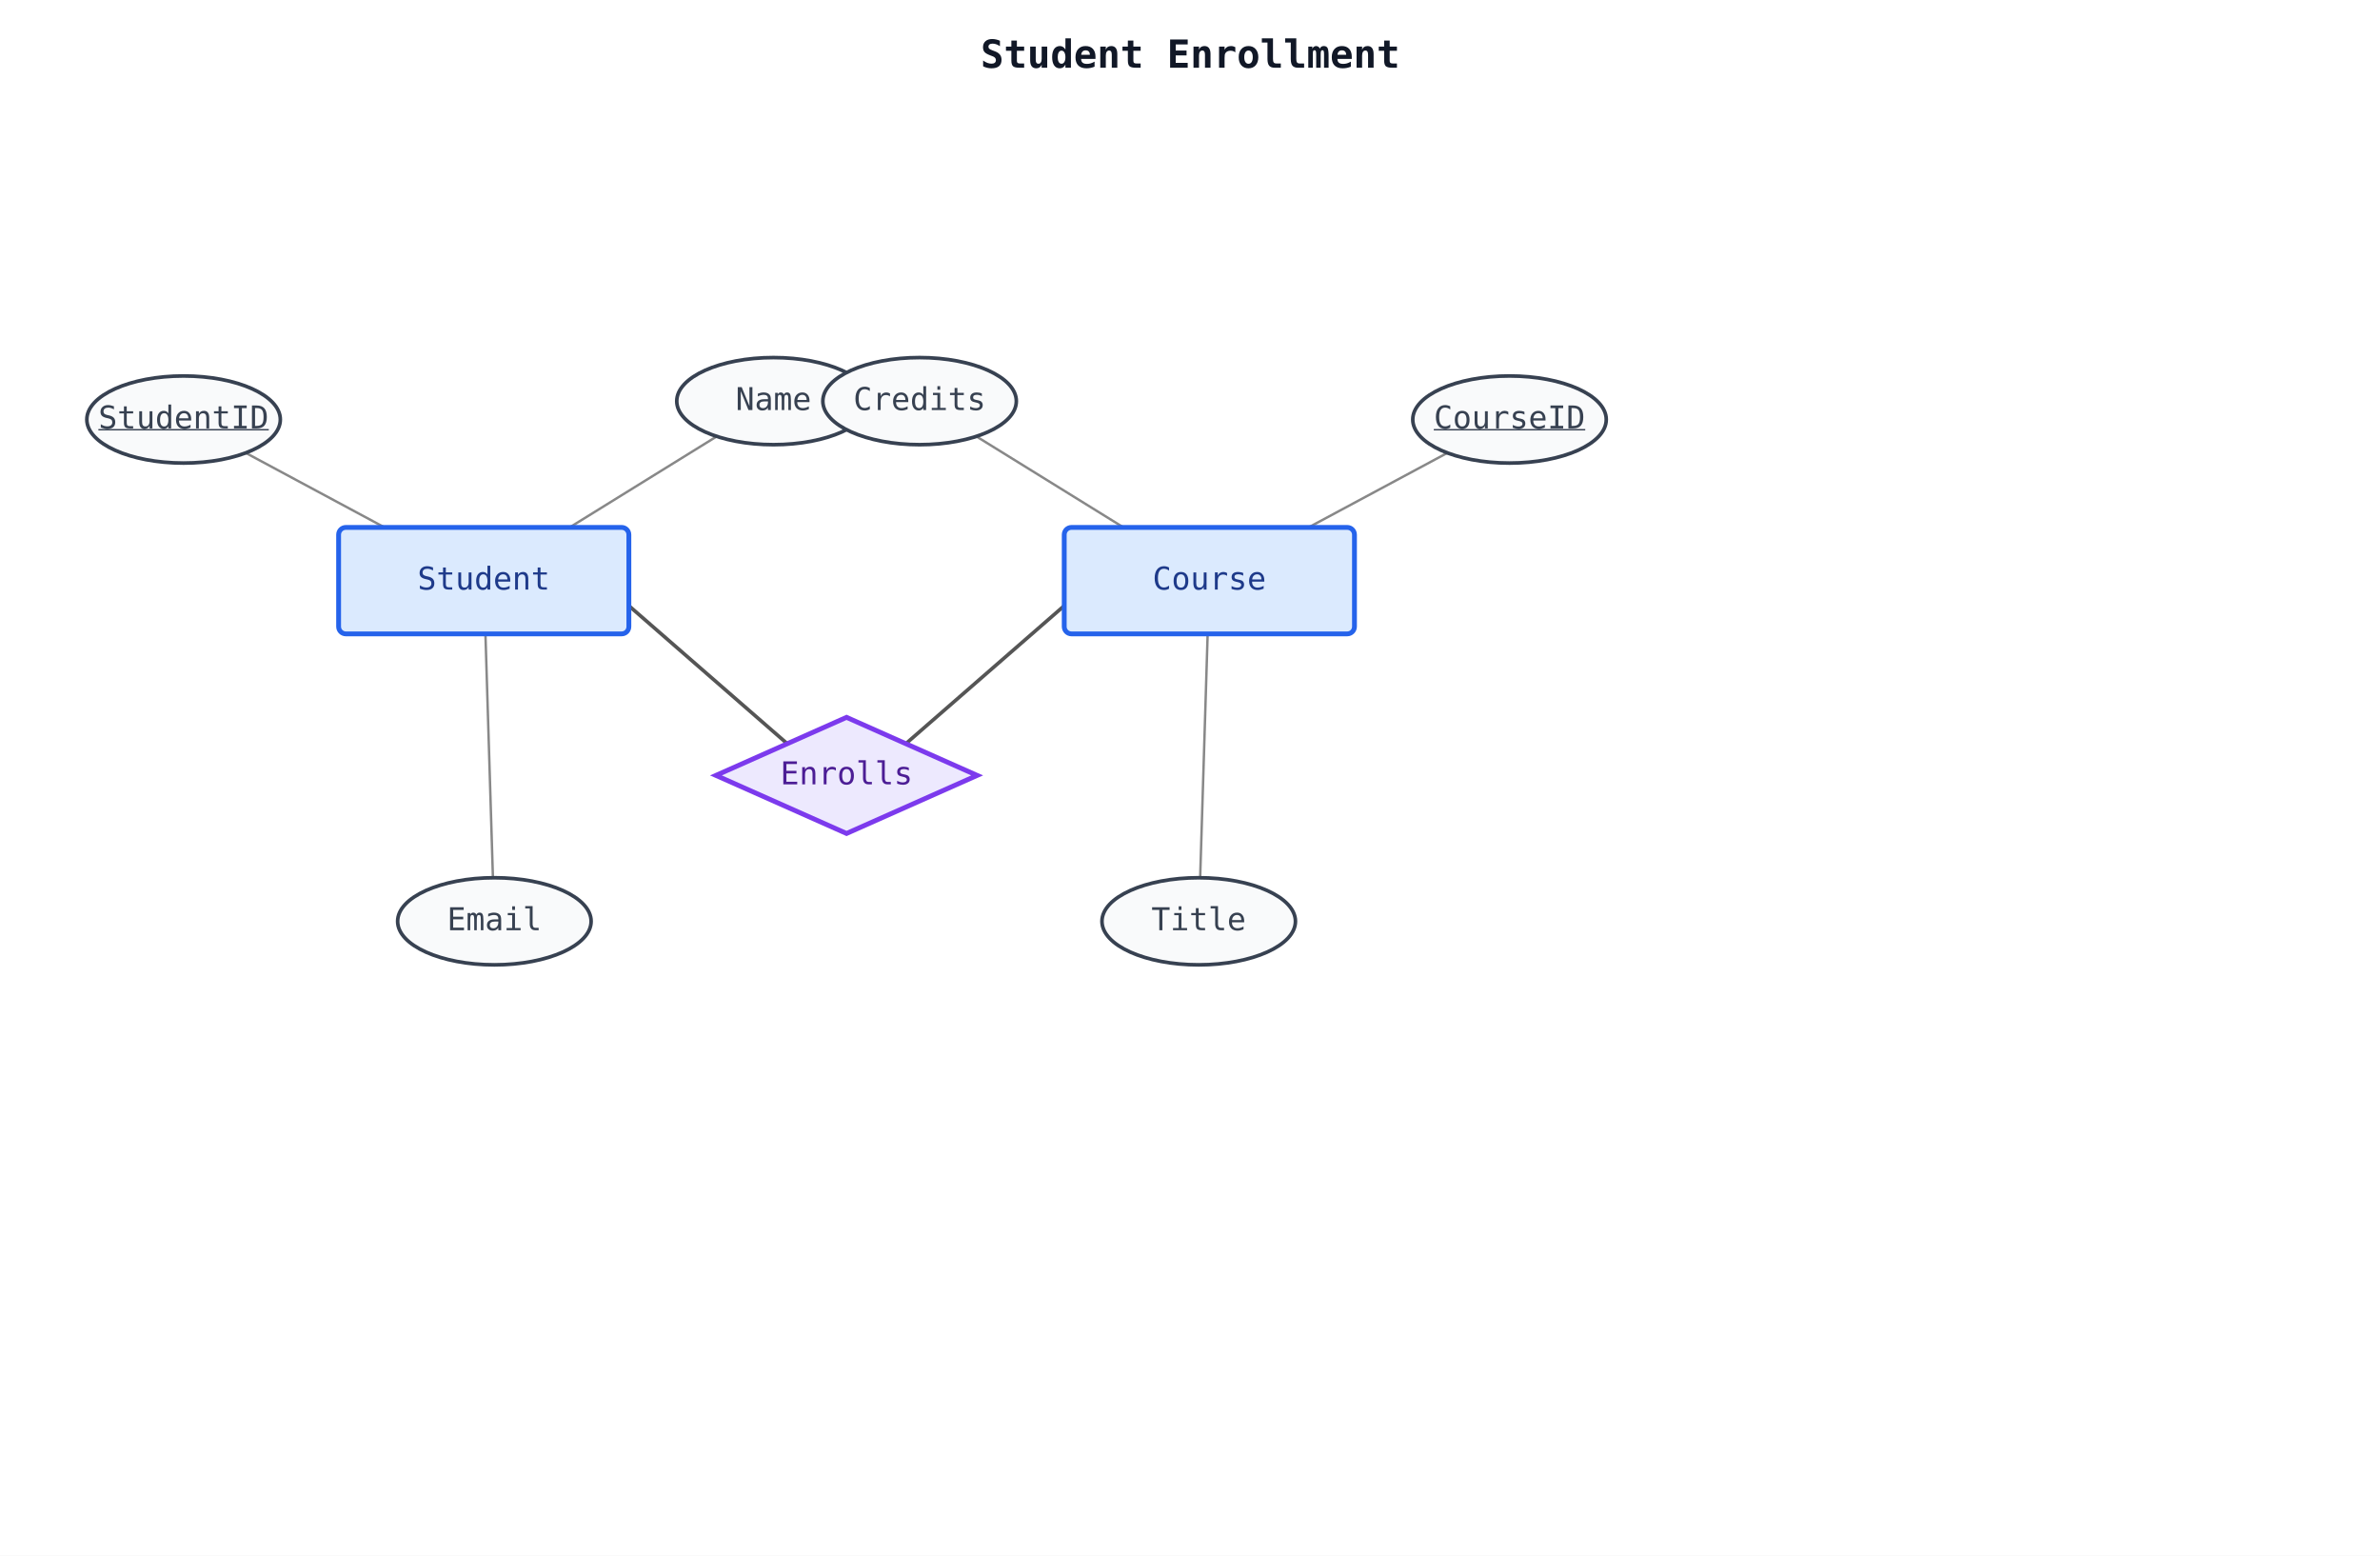
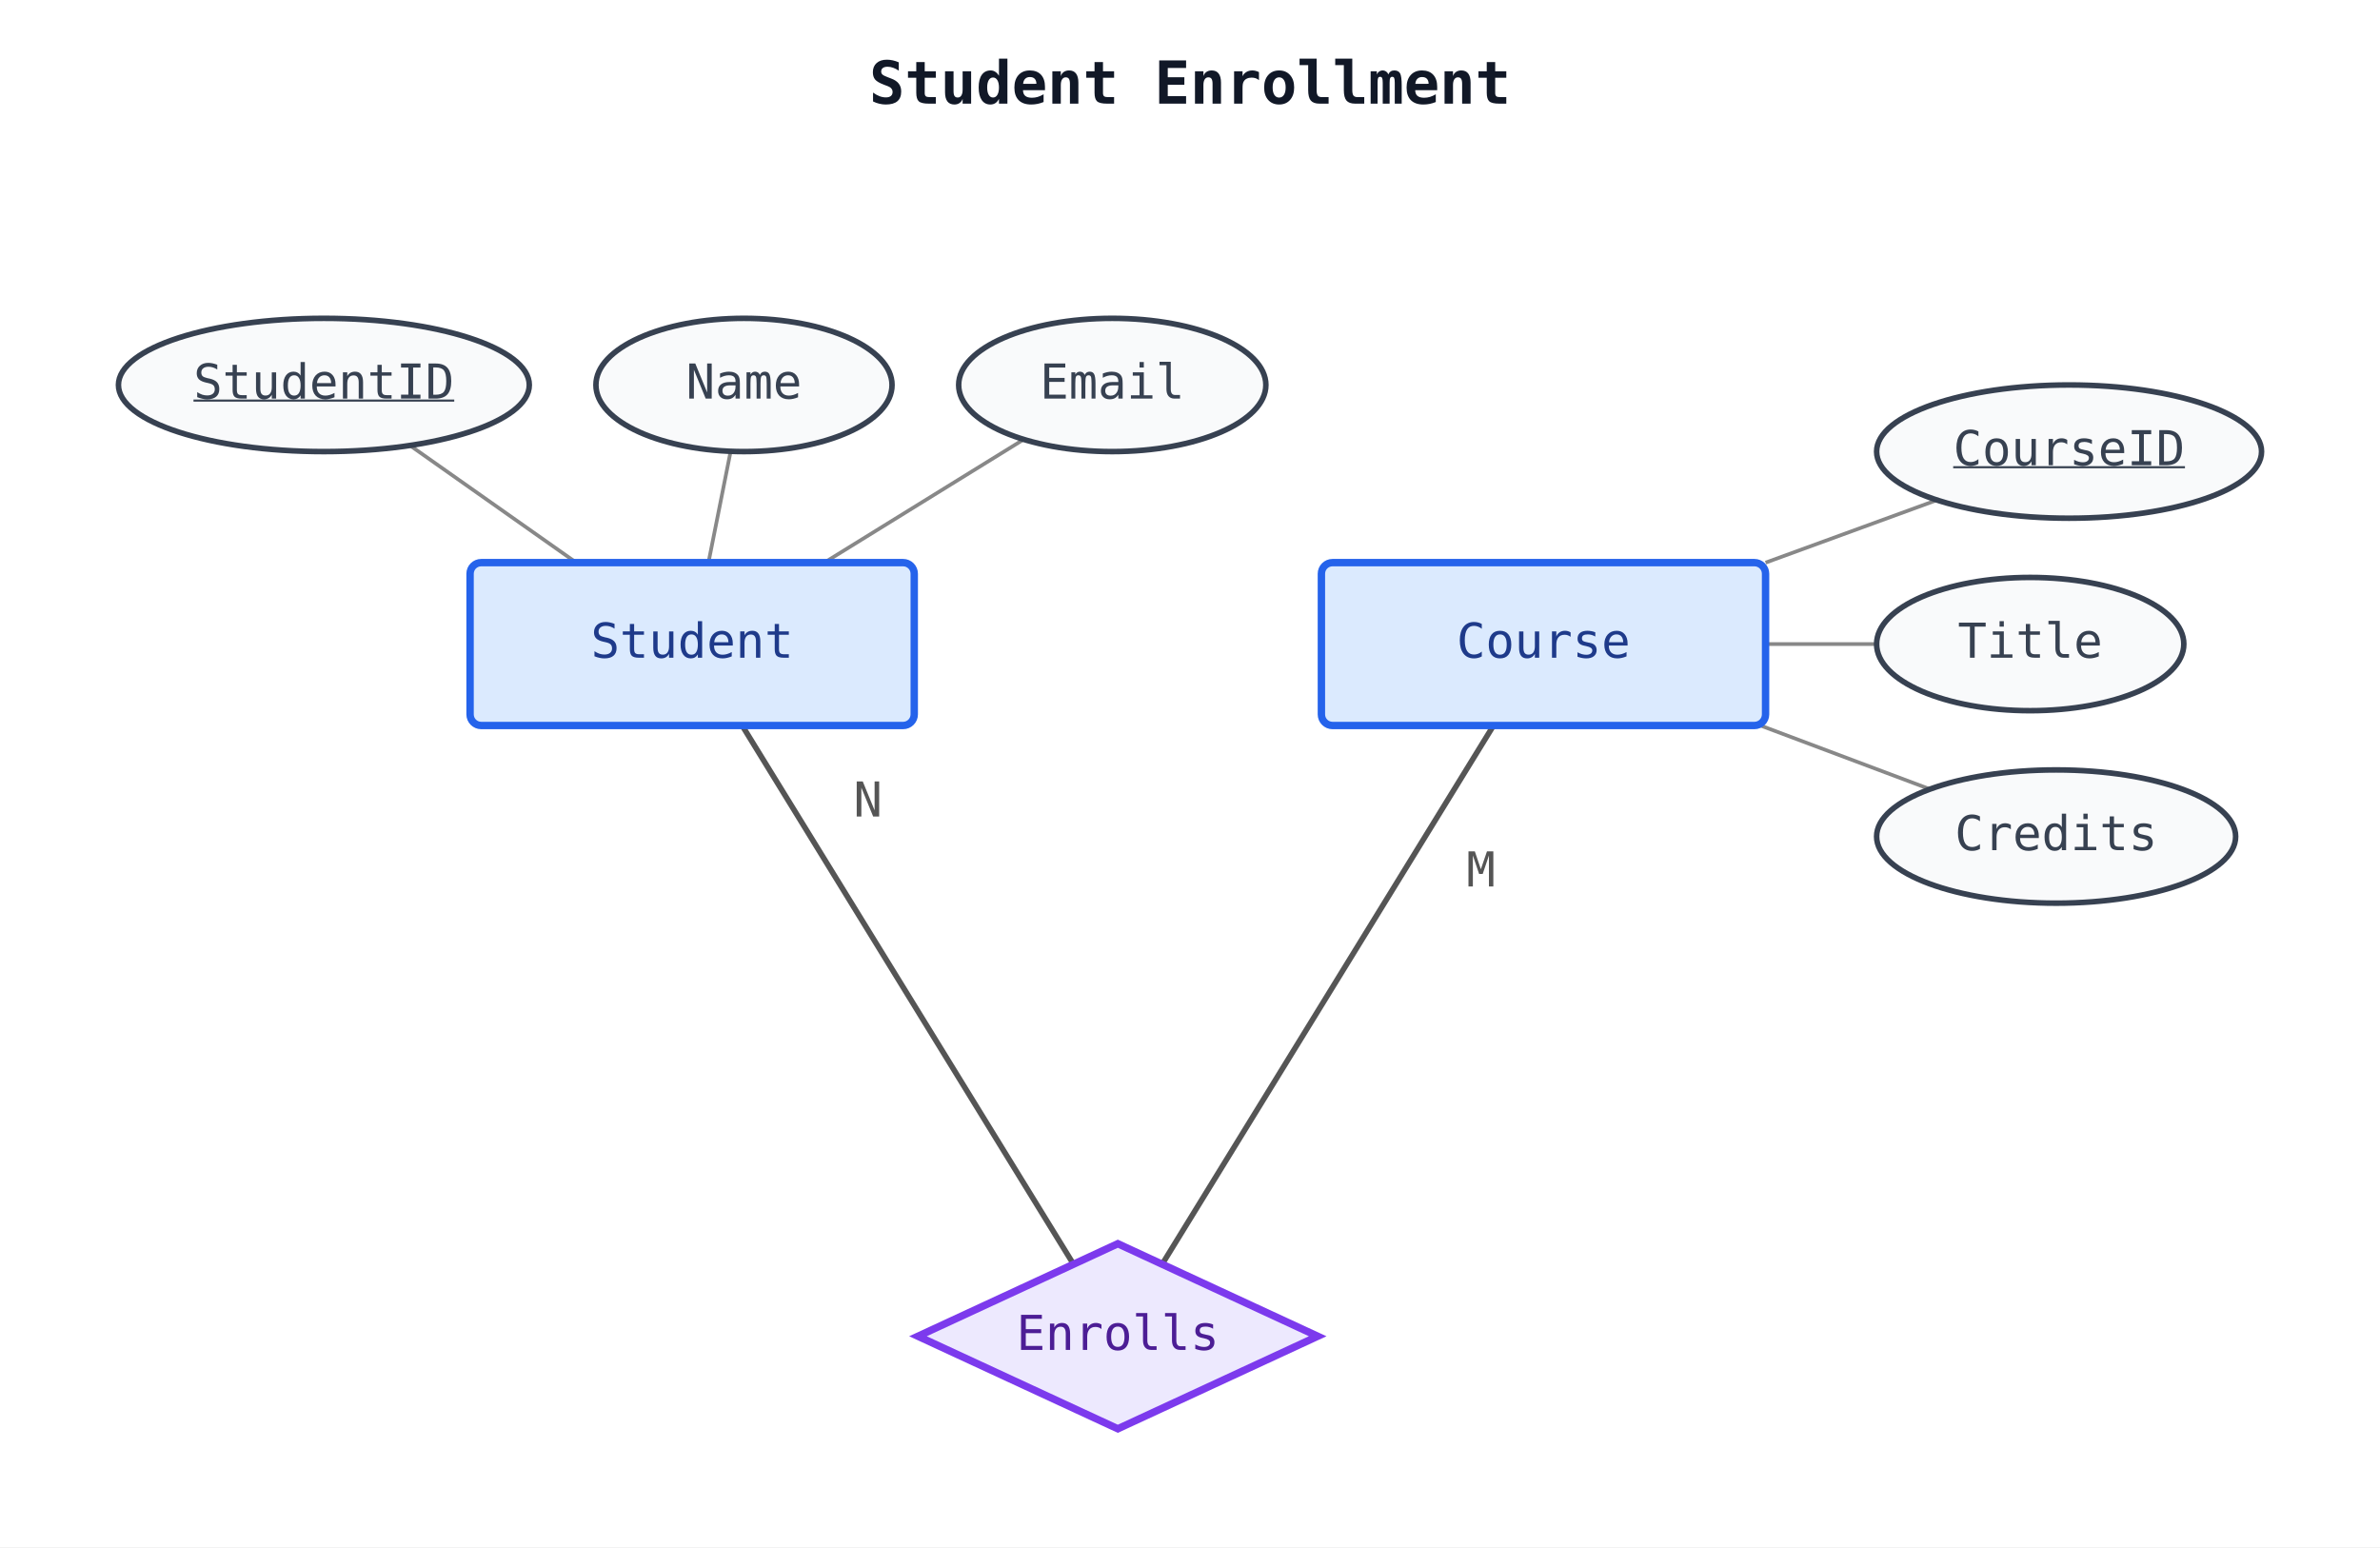
- <svg xmlns="http://www.w3.org/2000/svg" width="984" height="643" viewBox="0 0 984 643">
+ <svg xmlns="http://www.w3.org/2000/svg" width="643" height="418" viewBox="0 0 643 418">
  <rect width="100%" height="100%" fill="white" />
-   <text x="492.1" y="28" font-family="monospace" font-size="16" font-weight="bold" fill="#111827" text-anchor="middle">Student Enrollment</text>
-   <line x1="227.4" y1="222.0" x2="325.5" y2="307.4" stroke="#555555" stroke-width="1.5" />
-   <text x="252.5" y="260.2" font-family="monospace" font-size="13" fill="#555555" text-anchor="middle">N</text>
-   <line x1="472.6" y1="222.0" x2="374.5" y2="307.4" stroke="#555555" stroke-width="1.5" />
-   <text x="447.5" y="260.2" font-family="monospace" font-size="13" fill="#555555" text-anchor="middle">M</text>
-   <line x1="159.0" y1="218.0" x2="101.6" y2="187.2" stroke="#888888" stroke-width="1.0" />
-   <line x1="235.5" y1="218.0" x2="296.3" y2="180.4" stroke="#888888" stroke-width="1.0" />
-   <line x1="200.7" y1="262.0" x2="203.8" y2="362.8" stroke="#888888" stroke-width="1.0" />
-   <line x1="541.0" y1="218.0" x2="598.4" y2="187.2" stroke="#888888" stroke-width="1.0" />
-   <line x1="499.3" y1="262.0" x2="496.2" y2="362.8" stroke="#888888" stroke-width="1.0" />
-   <line x1="464.5" y1="218.0" x2="403.7" y2="180.4" stroke="#888888" stroke-width="1.0" />
-   <rect x="140.0" y="218.0" width="120.0" height="44.0" rx="3" fill="#dbeafe" stroke="#2563eb" stroke-width="2" />
-   <text x="200.0" y="240.0" font-family="monospace" font-size="13" fill="#1e3a8a" text-anchor="middle" dominant-baseline="middle">Student</text>
-   <rect x="440.0" y="218.0" width="120.0" height="44.0" rx="3" fill="#dbeafe" stroke="#2563eb" stroke-width="2" />
-   <text x="500.0" y="240.0" font-family="monospace" font-size="13" fill="#1e3a8a" text-anchor="middle" dominant-baseline="middle">Course</text>
-   <polygon points="350.0,296.5 404.0,320.5 350.0,344.5 296.0,320.5" fill="#ede9fe" stroke="#7c3aed" stroke-width="2" />
-   <text x="350.0" y="320.5" font-family="monospace" font-size="13" fill="#4c1d95" text-anchor="middle" dominant-baseline="middle">Enrolls</text>
-   <ellipse cx="75.9" cy="173.4" rx="40.0" ry="18.0" fill="#f9fafb" stroke="#374151" stroke-width="1.5" />
-   <text x="75.9" y="173.4" font-family="monospace" font-size="13" fill="#374151" text-anchor="middle" dominant-baseline="middle" text-decoration="underline">StudentID</text>
-   <ellipse cx="319.8" cy="165.8" rx="40.0" ry="18.0" fill="#f9fafb" stroke="#374151" stroke-width="1.5" />
-   <text x="319.8" y="165.8" font-family="monospace" font-size="13" fill="#374151" text-anchor="middle" dominant-baseline="middle">Name</text>
-   <ellipse cx="204.4" cy="380.8" rx="40.0" ry="18.0" fill="#f9fafb" stroke="#374151" stroke-width="1.5" />
-   <text x="204.4" y="380.8" font-family="monospace" font-size="13" fill="#374151" text-anchor="middle" dominant-baseline="middle">Email</text>
-   <ellipse cx="624.1" cy="173.4" rx="40.0" ry="18.0" fill="#f9fafb" stroke="#374151" stroke-width="1.5" />
-   <text x="624.1" y="173.4" font-family="monospace" font-size="13" fill="#374151" text-anchor="middle" dominant-baseline="middle" text-decoration="underline">CourseID</text>
-   <ellipse cx="495.6" cy="380.8" rx="40.0" ry="18.0" fill="#f9fafb" stroke="#374151" stroke-width="1.5" />
-   <text x="495.6" y="380.8" font-family="monospace" font-size="13" fill="#374151" text-anchor="middle" dominant-baseline="middle">Title</text>
-   <ellipse cx="380.2" cy="165.8" rx="40.0" ry="18.0" fill="#f9fafb" stroke="#374151" stroke-width="1.5" />
-   <text x="380.2" y="165.8" font-family="monospace" font-size="13" fill="#374151" text-anchor="middle" dominant-baseline="middle">Credits</text>
+   <text class="chen-title" x="321.5" y="28" font-family="monospace" font-size="16" font-weight="bold" fill="#111827" text-anchor="middle">Student Enrollment</text>
+   <line class="chen-relationship-line" data-chen-relationship="Enrolls" data-chen-entity="Student" x1="200.5" y1="196.0" x2="290.0" y2="341.5" stroke="#555555" stroke-width="1.5" />
+   <line class="chen-relationship-line" data-chen-relationship="Enrolls" data-chen-entity="Course" x1="403.5" y1="196.0" x2="314.0" y2="341.5" stroke="#555555" stroke-width="1.5" />
+   <line class="chen-attribute-line" data-chen-owner="Student" data-chen-attribute="StudentID" x1="155.7" y1="152.0" x2="110.7" y2="120.3" stroke="#888888" stroke-width="1.0" />
+   <line class="chen-attribute-line" data-chen-owner="Student" data-chen-attribute="Name" x1="191.4" y1="152.0" x2="197.4" y2="121.9" stroke="#888888" stroke-width="1.0" />
+   <line class="chen-attribute-line" data-chen-owner="Student" data-chen-attribute="Email" x1="222.7" y1="152.0" x2="276.6" y2="118.7" stroke="#888888" stroke-width="1.0" />
+   <line class="chen-attribute-line" data-chen-owner="Course" data-chen-attribute="CourseID" x1="477.0" y1="152.0" x2="523.3" y2="135.1" stroke="#888888" stroke-width="1.0" />
+   <line class="chen-attribute-line" data-chen-owner="Course" data-chen-attribute="Title" x1="477.0" y1="174.0" x2="507.0" y2="174.0" stroke="#888888" stroke-width="1.0" />
+   <line class="chen-attribute-line" data-chen-owner="Course" data-chen-attribute="Credits" x1="475.6" y1="196.0" x2="521.4" y2="213.2" stroke="#888888" stroke-width="1.0" />
+   <rect class="chen-entity" data-chen-entity="Student" x="127.0" y="152.0" width="120.0" height="44.0" rx="3" fill="#dbeafe" stroke="#2563eb" stroke-width="2" />
+   <text class="chen-entity-label" x="187.0" y="174.0" font-family="monospace" font-size="13" fill="#1e3a8a" text-anchor="middle" dominant-baseline="middle">Student</text>
+   <rect class="chen-entity" data-chen-entity="Course" x="357.0" y="152.0" width="120.0" height="44.0" rx="3" fill="#dbeafe" stroke="#2563eb" stroke-width="2" />
+   <text class="chen-entity-label" x="417.0" y="174.0" font-family="monospace" font-size="13" fill="#1e3a8a" text-anchor="middle" dominant-baseline="middle">Course</text>
+   <polygon class="chen-relationship" data-chen-relationship="Enrolls" points="302.0,336.0 356.0,361.0 302.0,386.0 248.0,361.0" fill="#ede9fe" stroke="#7c3aed" stroke-width="2" />
+   <text class="chen-relationship-label" x="302.0" y="361.0" font-family="monospace" font-size="13" fill="#4c1d95" text-anchor="middle" dominant-baseline="middle">Enrolls</text>
+   <ellipse class="chen-attribute" data-chen-owner-kind="entity" data-chen-owner="Student" data-chen-attribute="StudentID" data-chen-attribute-id="entity:Student:StudentID" cx="87.5" cy="104.0" rx="55.5" ry="18.0" fill="#f9fafb" stroke="#374151" stroke-width="1.5" />
+   <text class="chen-attribute-label" x="87.5" y="104.0" font-family="monospace" font-size="13" fill="#374151" text-anchor="middle" dominant-baseline="middle" text-decoration="underline">StudentID</text>
+   <ellipse class="chen-attribute" data-chen-owner-kind="entity" data-chen-owner="Student" data-chen-attribute="Name" data-chen-attribute-id="entity:Student:Name" cx="201.0" cy="104.0" rx="40.0" ry="18.0" fill="#f9fafb" stroke="#374151" stroke-width="1.5" />
+   <text class="chen-attribute-label" x="201.0" y="104.0" font-family="monospace" font-size="13" fill="#374151" text-anchor="middle" dominant-baseline="middle">Name</text>
+   <ellipse class="chen-attribute" data-chen-owner-kind="entity" data-chen-owner="Student" data-chen-attribute="Email" data-chen-attribute-id="entity:Student:Email" cx="300.5" cy="104.0" rx="41.5" ry="18.0" fill="#f9fafb" stroke="#374151" stroke-width="1.5" />
+   <text class="chen-attribute-label" x="300.5" y="104.0" font-family="monospace" font-size="13" fill="#374151" text-anchor="middle" dominant-baseline="middle">Email</text>
+   <ellipse class="chen-attribute" data-chen-owner-kind="entity" data-chen-owner="Course" data-chen-attribute="CourseID" data-chen-attribute-id="entity:Course:CourseID" cx="559.0" cy="122.0" rx="52.0" ry="18.0" fill="#f9fafb" stroke="#374151" stroke-width="1.5" />
+   <text class="chen-attribute-label" x="559.0" y="122.0" font-family="monospace" font-size="13" fill="#374151" text-anchor="middle" dominant-baseline="middle" text-decoration="underline">CourseID</text>
+   <ellipse class="chen-attribute" data-chen-owner-kind="entity" data-chen-owner="Course" data-chen-attribute="Title" data-chen-attribute-id="entity:Course:Title" cx="548.5" cy="174.0" rx="41.5" ry="18.0" fill="#f9fafb" stroke="#374151" stroke-width="1.5" />
+   <text class="chen-attribute-label" x="548.5" y="174.0" font-family="monospace" font-size="13" fill="#374151" text-anchor="middle" dominant-baseline="middle">Title</text>
+   <ellipse class="chen-attribute" data-chen-owner-kind="entity" data-chen-owner="Course" data-chen-attribute="Credits" data-chen-attribute-id="entity:Course:Credits" cx="555.5" cy="226.0" rx="48.5" ry="18.0" fill="#f9fafb" stroke="#374151" stroke-width="1.5" />
+   <text class="chen-attribute-label" x="555.5" y="226.0" font-family="monospace" font-size="13" fill="#374151" text-anchor="middle" dominant-baseline="middle">Credits</text>
+   <text class="chen-cardinality" data-chen-relationship="Enrolls" data-chen-entity="Student" x="234.5" y="216.9" font-family="monospace" font-size="13" fill="#555555" text-anchor="middle" dominant-baseline="middle">N</text>
+   <text class="chen-cardinality" data-chen-relationship="Enrolls" data-chen-entity="Course" x="400.1" y="235.8" font-family="monospace" font-size="13" fill="#555555" text-anchor="middle" dominant-baseline="middle">M</text>
</svg>
